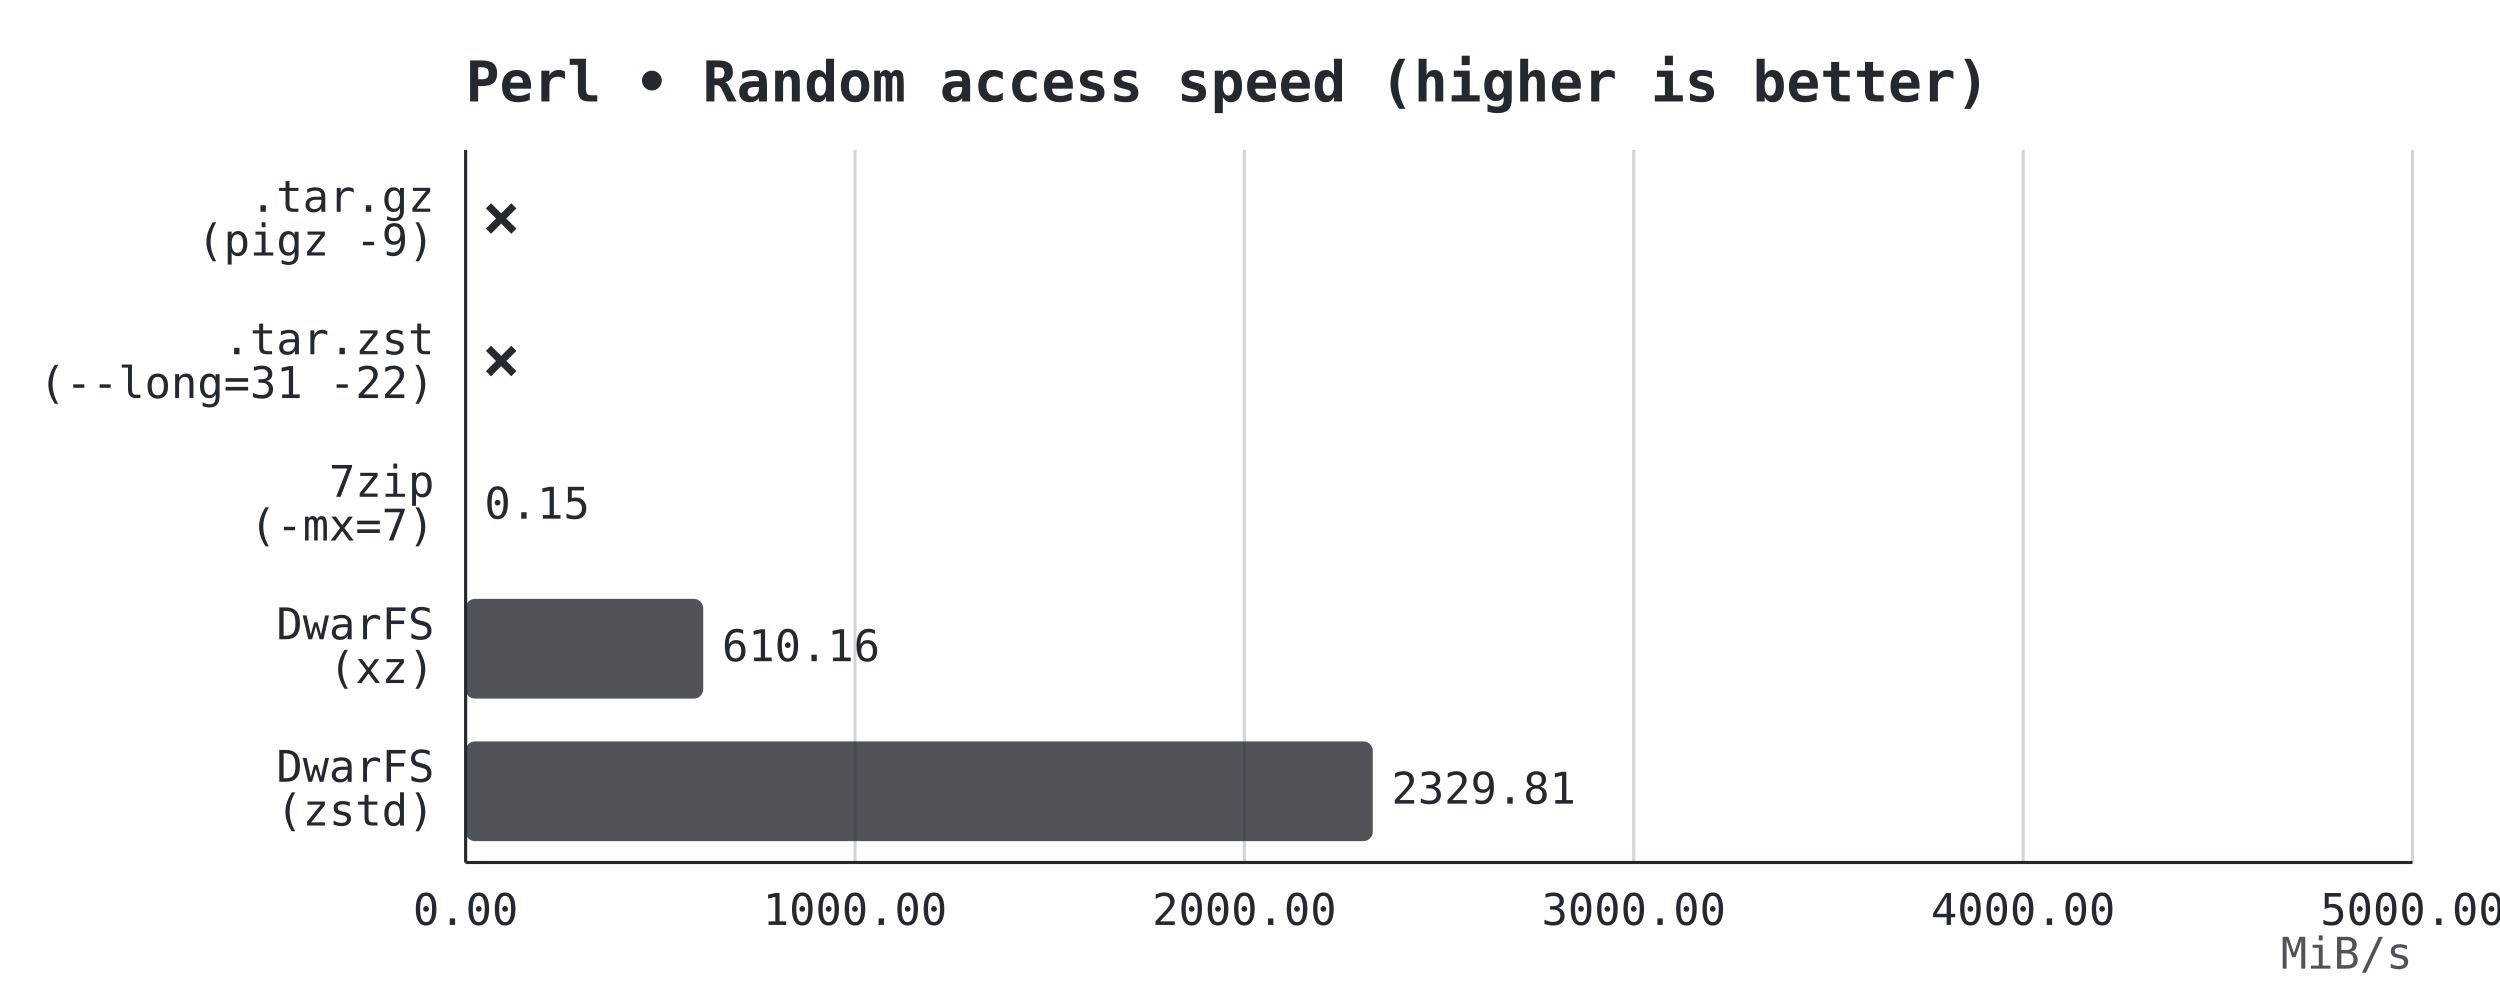
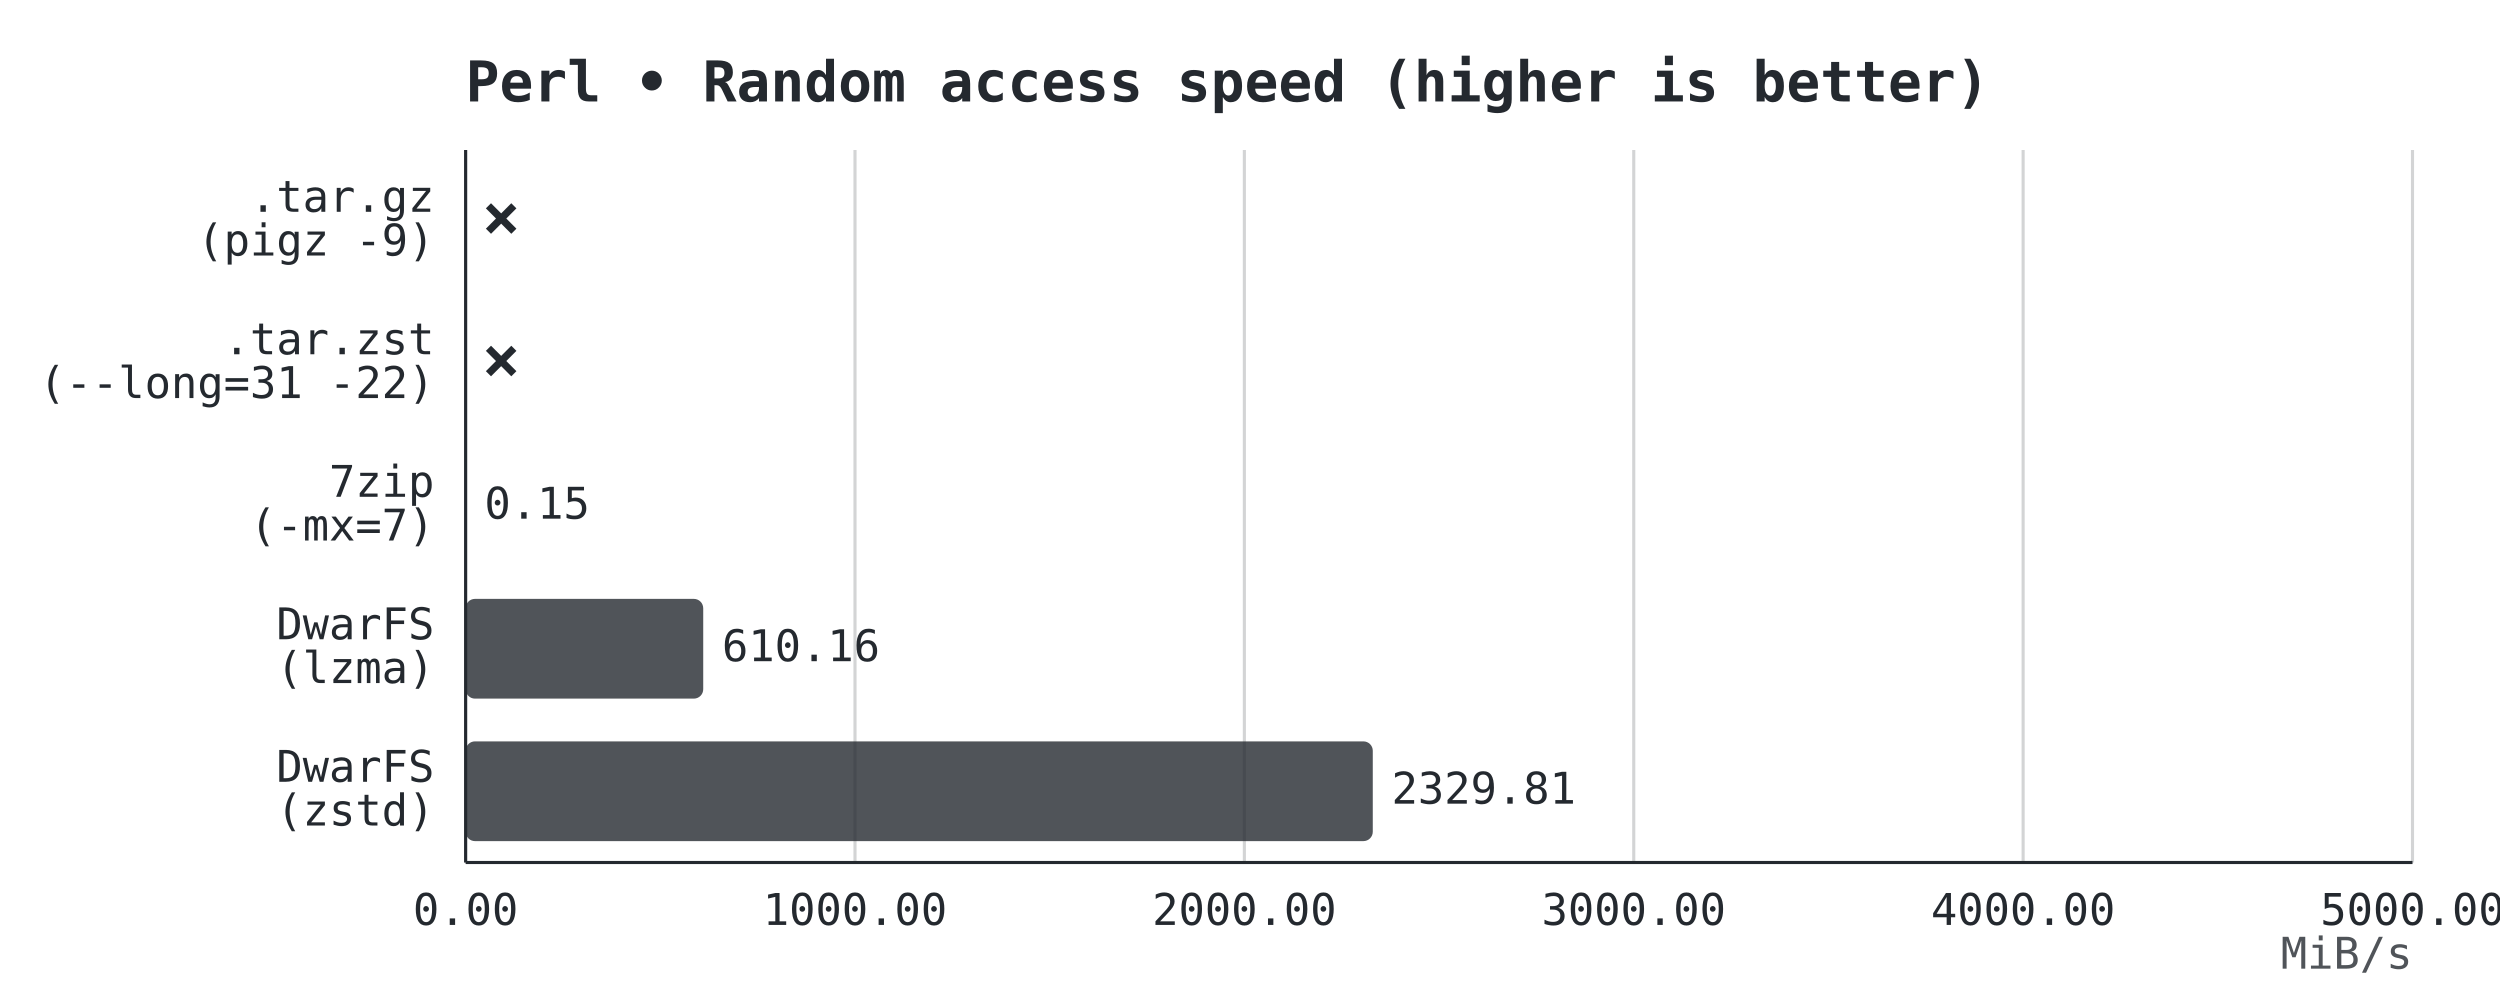
<svg xmlns="http://www.w3.org/2000/svg" width="800" height="320" viewBox="0 0 800 320" role="img" aria-label="Perl • Random access speed (higher is better)">
  <style>
    :root {
      color: var(--fgColor-default, #24292f);
      font-family: ui-monospace, SFMono-Regular, Menlo, Consolas, monospace;
    }
    @media (prefers-color-scheme: dark) {
      :root { color: var(--fgColor-default, #c9d1d9); }
    }
    .t { fill: currentColor; font-size: 14px; dominant-baseline: middle; }
    .title { font-weight: 600; font-size: 18px; dominant-baseline: hanging; }
    .axis { stroke: currentColor; stroke-width: 1; }
    .grid { stroke: currentColor; stroke-width: 1; opacity: .2; }
    .bar { fill: currentColor; opacity: .8; }
    .unit { opacity: .8; font-size: 14px; }
  </style>
  <rect x="0" y="0" width="800" height="320" fill="none" />
  <text x="149" y="20" class="t title">Perl • Random access speed (higher is better)</text>
  <line x1="149" y1="276" x2="772" y2="276" class="axis" />
  <line x1="149" y1="48" x2="149" y2="276" class="axis" />
  <line x1="149.00" y1="48" x2="149.00" y2="276" class="grid" />
  <text x="149.00" y="292" class="t" text-anchor="middle">0.00</text>
  <line x1="273.60" y1="48" x2="273.60" y2="276" class="grid" />
  <text x="273.60" y="292" class="t" text-anchor="middle">1000.00</text>
  <line x1="398.20" y1="48" x2="398.20" y2="276" class="grid" />
  <text x="398.20" y="292" class="t" text-anchor="middle">2000.00</text>
  <line x1="522.80" y1="48" x2="522.80" y2="276" class="grid" />
  <text x="522.80" y="292" class="t" text-anchor="middle">3000.00</text>
  <line x1="647.40" y1="48" x2="647.40" y2="276" class="grid" />
  <text x="647.40" y="292" class="t" text-anchor="middle">4000.00</text>
  <line x1="772.00" y1="48" x2="772.00" y2="276" class="grid" />
  <text x="772.00" y="292" class="t" text-anchor="middle">5000.00</text>
  <text x="772" y="306" class="t unit" text-anchor="end">MiB/s</text>
  <rect class="bar" x="149.00" y="54.84" width="0.00" height="31.92" rx="3" ry="3" />
  <text x="139.00" y="63.80" class="t" text-anchor="end">.tar.gz</text>
  <text x="139.00" y="77.80" class="t" text-anchor="end">(pigz -9)</text>
  <text x="155.00" y="70.80" class="t">❌</text>
  <rect class="bar" x="149.00" y="100.44" width="0.00" height="31.92" rx="3" ry="3" />
  <text x="139.00" y="109.40" class="t" text-anchor="end">.tar.zst</text>
  <text x="139.00" y="123.40" class="t" text-anchor="end">(--long=31 -22)</text>
  <text x="155.00" y="116.40" class="t">❌</text>
  <rect class="bar" x="149.00" y="146.04" width="0.02" height="31.92" rx="3" ry="3" />
  <text x="139.00" y="155.00" class="t" text-anchor="end">7zip</text>
  <text x="139.00" y="169.00" class="t" text-anchor="end">(-mx=7)</text>
  <text x="155.02" y="162.00" class="t">0.15</text>
  <rect class="bar" x="149.00" y="191.64" width="76.03" height="31.92" rx="3" ry="3" />
  <text x="139.00" y="200.60" class="t" text-anchor="end">DwarFS</text>
-   <text x="139.00" y="214.60" class="t" text-anchor="end">(xz)</text>
+   <text x="139.00" y="214.60" class="t" text-anchor="end">(lzma)</text>
  <text x="231.03" y="207.60" class="t">610.16</text>
  <rect class="bar" x="149.00" y="237.24" width="290.29" height="31.92" rx="3" ry="3" />
  <text x="139.00" y="246.20" class="t" text-anchor="end">DwarFS</text>
  <text x="139.00" y="260.20" class="t" text-anchor="end">(zstd)</text>
  <text x="445.29" y="253.20" class="t">2329.81</text>
</svg>
